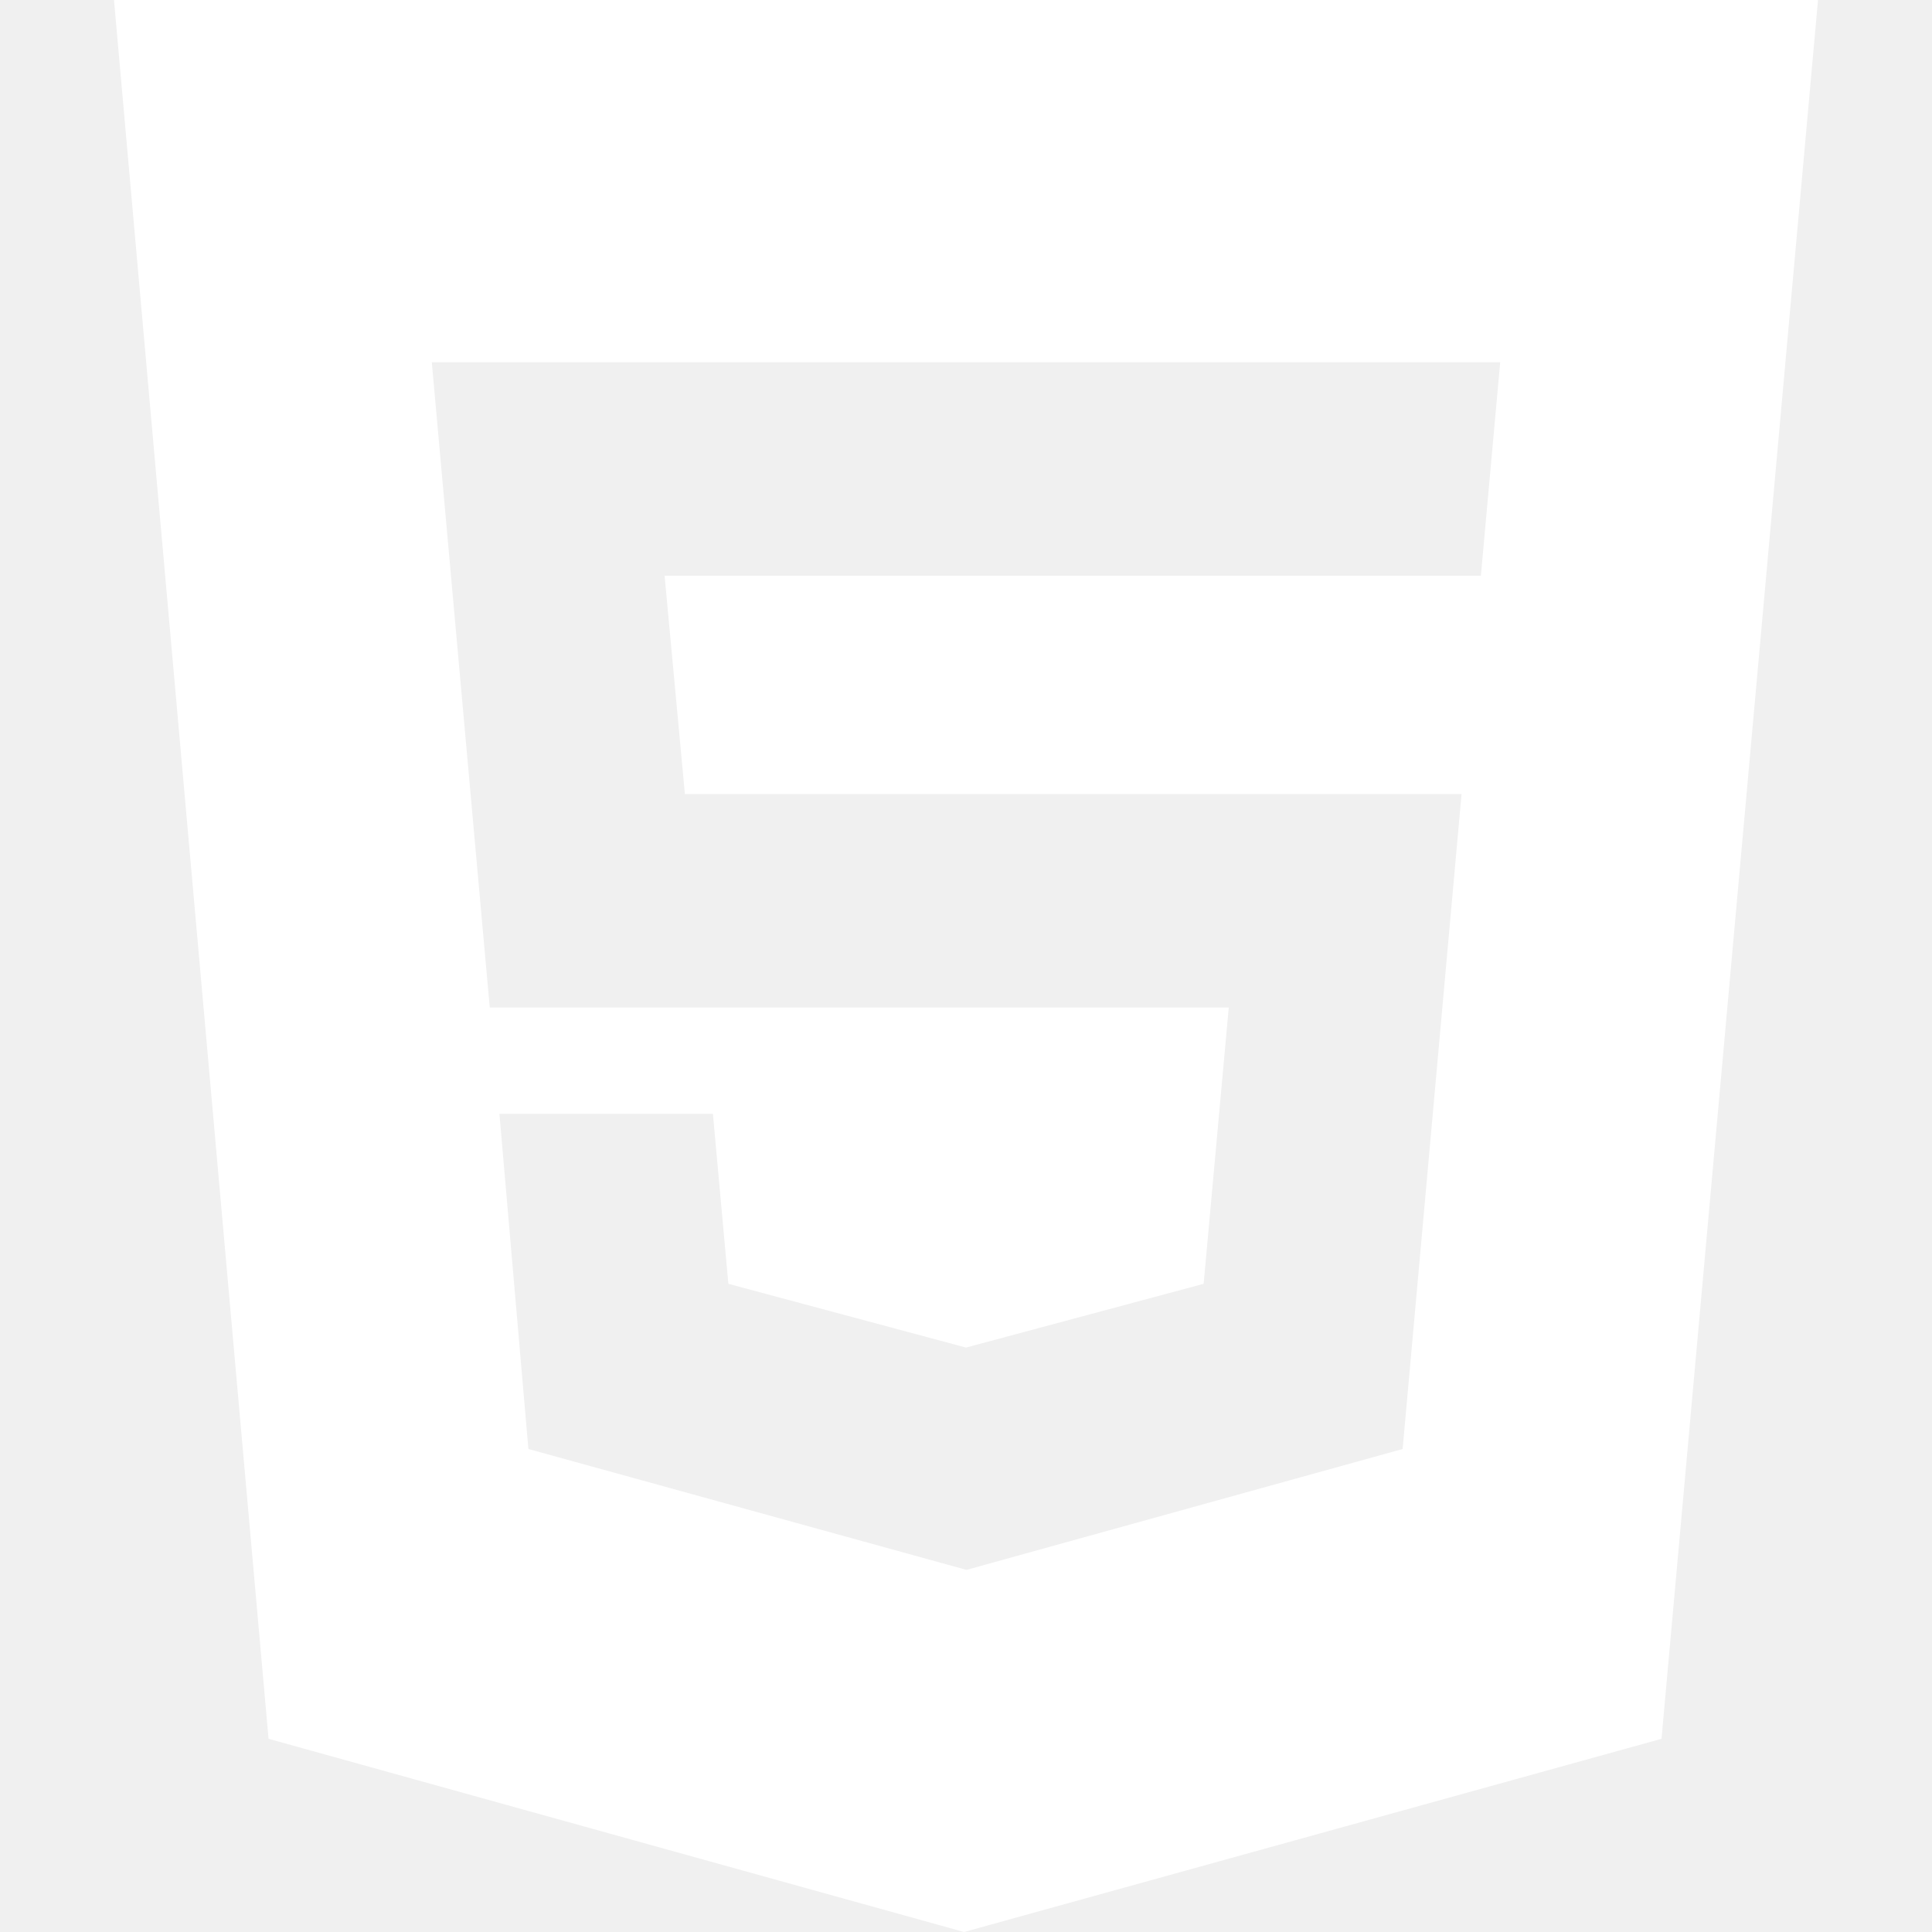
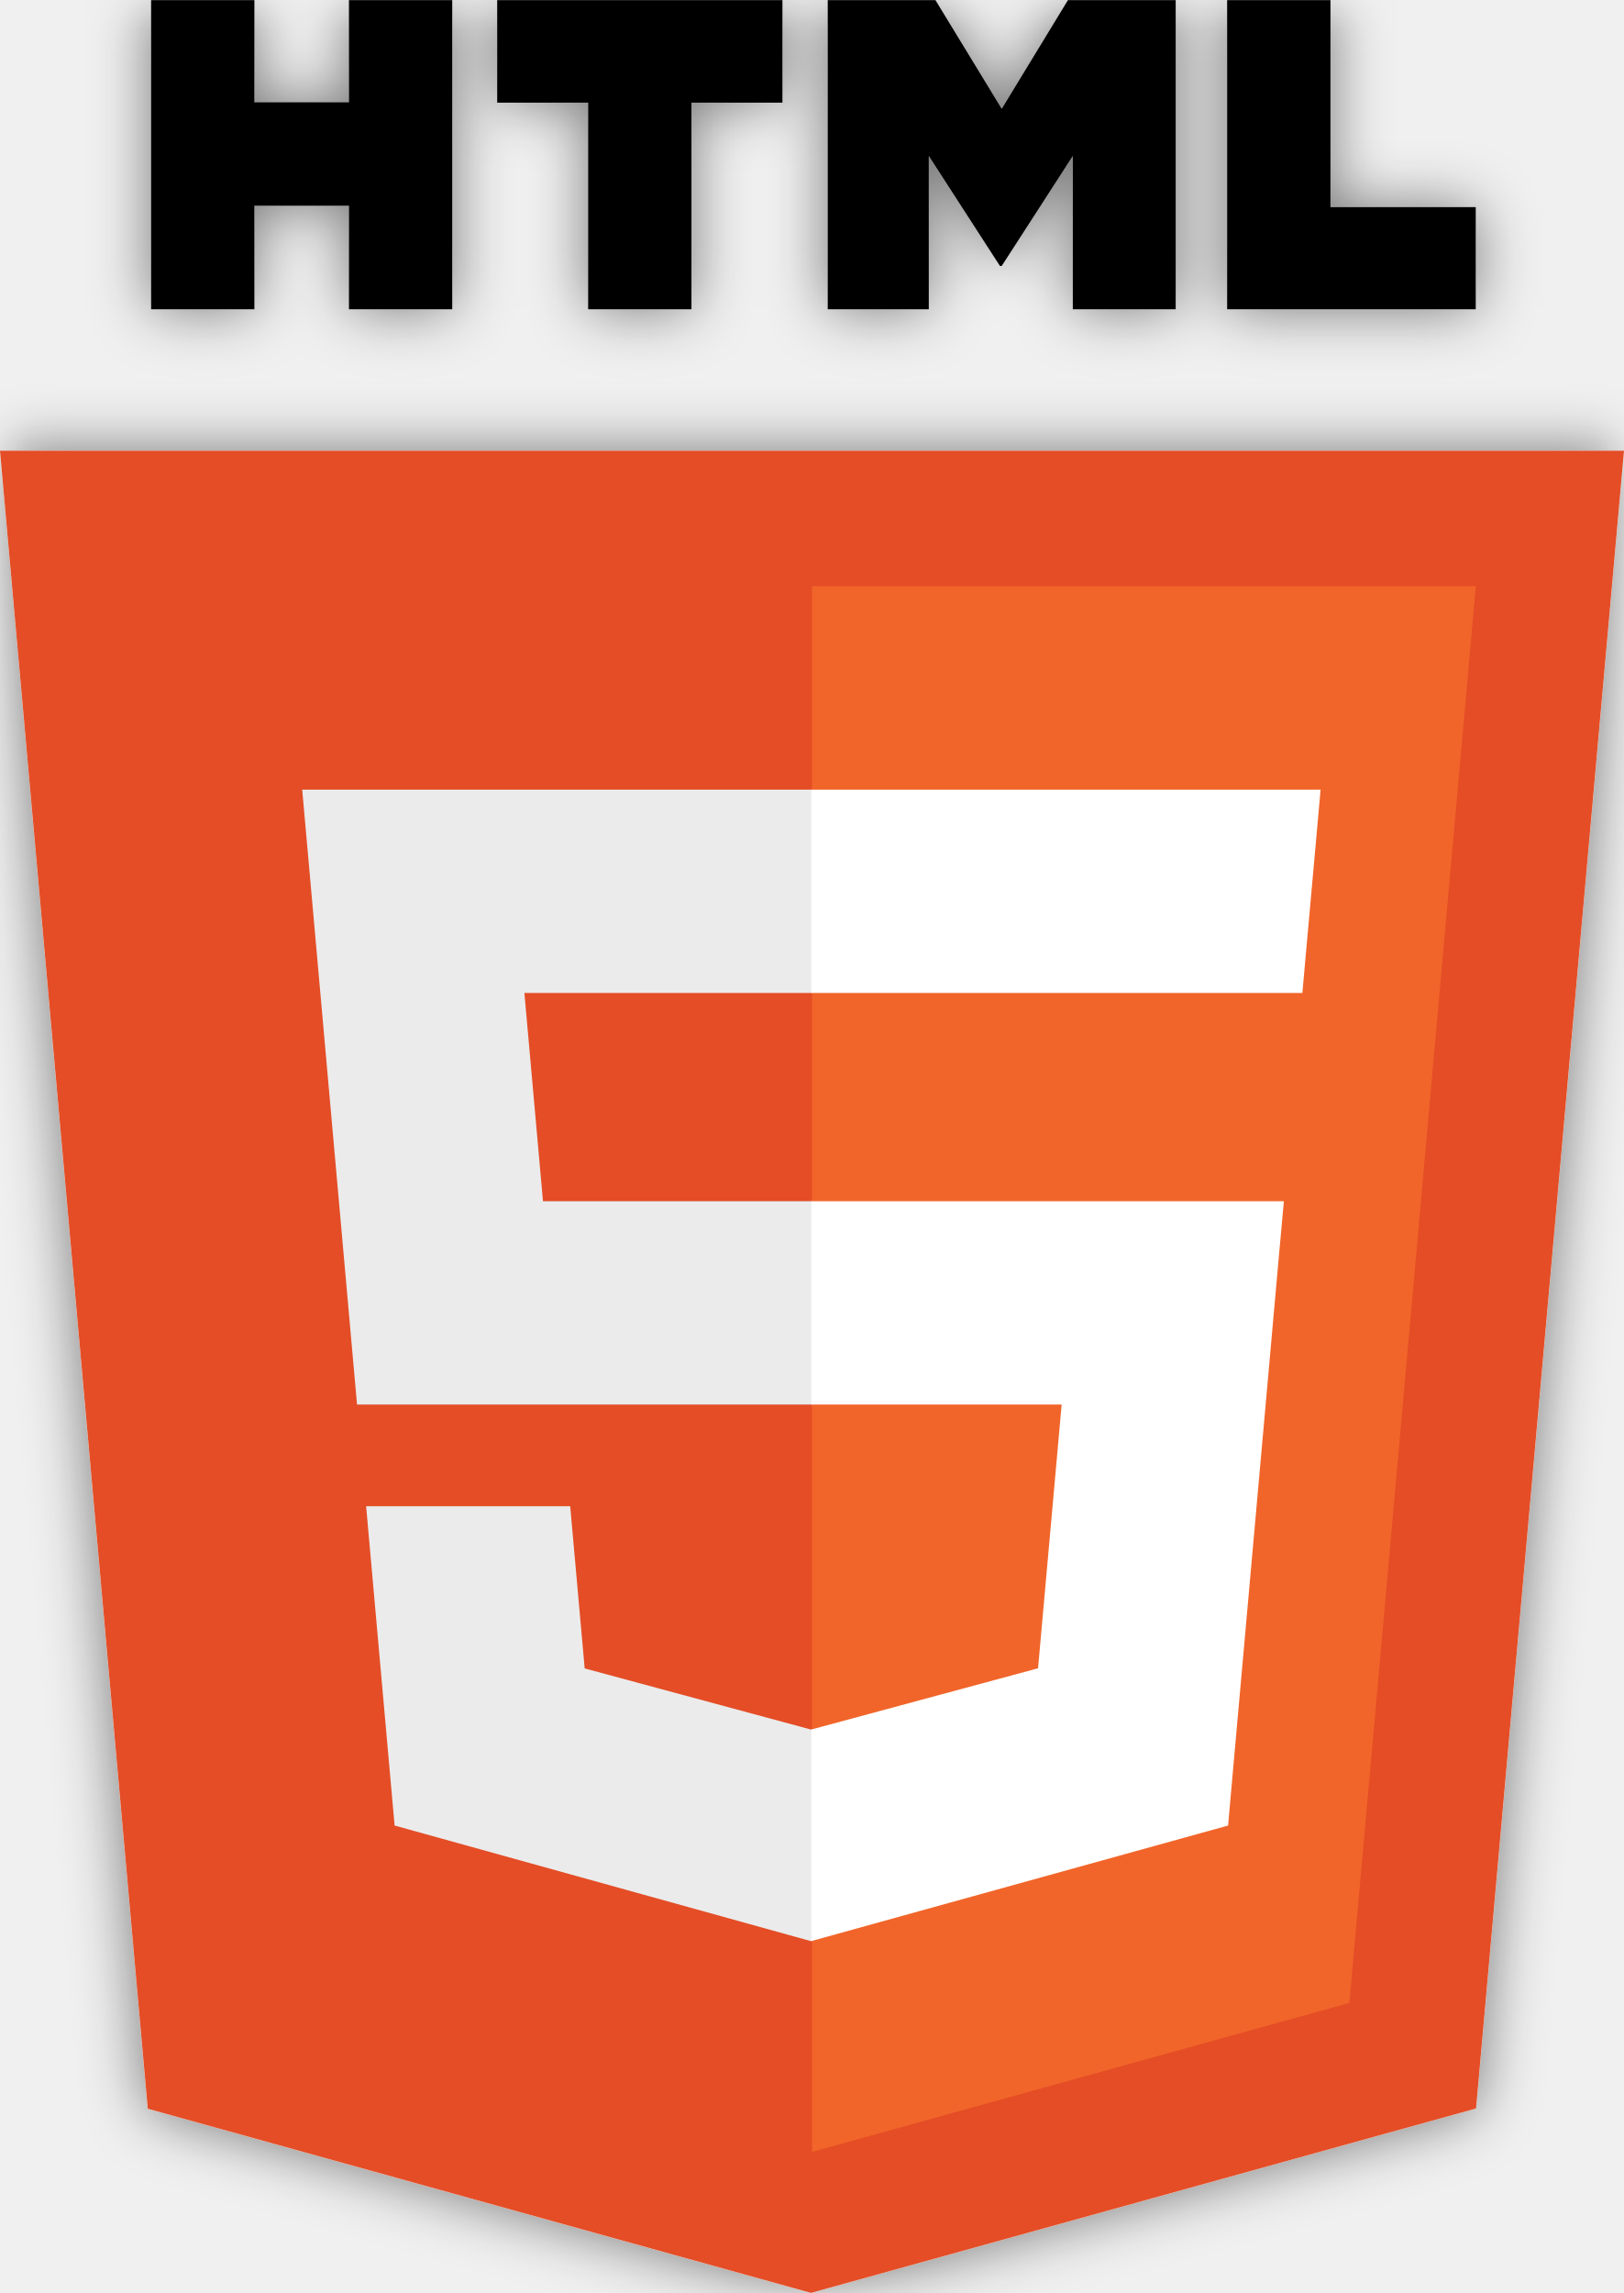
- <svg xmlns="http://www.w3.org/2000/svg" version="1.1" x="0px" y="0px" viewBox="0 0 200 200" enable-background="new 0 0 200 200" xml:space="preserve">
-   <g id="Layer_1" display="none">
-     <defs>
-       <filter id="Adobe_OpacityMaskFilter" filterUnits="userSpaceOnUse" x="11.8" y="0" width="176.4" height="200">
-         <feFlood style="flood-color:white;flood-opacity:1" result="back" />
-         <feBlend in="SourceGraphic" in2="back" mode="normal" />
-       </filter>
-     </defs>
-     <mask maskUnits="userSpaceOnUse" x="11.8" y="0" width="176.4" height="200" id="SVGID_1_" display="inline">
-       <g filter="url(#Adobe_OpacityMaskFilter)">
-         <polygon points="153,61.4 111.1,83 150.9,83 144.2,151.1 100,162.5 55.8,151.1 52.5,117 77.9,117 80.2,134.1 100,139.8      122.1,134.1 124.9,105.7 51.3,105.7 49.8,89.6 62.7,83 107.3,60.2 46.9,60.2 44.7,37.5 155.3,37.5    " />
-       </g>
-     </mask>
-     <path display="inline" mask="url(#SVGID_1_)" fill="#FFFFFF" d="M11.8,0l16,180l72,20l72.2-20L188.2,0H11.8z" />
-     <polygon points="153.3,59.6 153.2,59.6 68.8,59.6 70.9,82.2 151.3,82.2 145.2,150 100.1,162.5 100,162.5 100,162.5 100,162.5    54.7,150 51.7,115.3 73.8,115.3 75.4,132.9 100,139.5 100,139.5 124.6,132.9 127.2,104.3 50.7,104.3 44.7,37.5 155.3,37.5  " />
-   </g>
-   <g id="Layer_1_copy">
-     <path fill="#FFFFFF" d="M11.8,0l16,180l72,20l72.2-20L188.2,0H11.8z M153.3,59.6L153.3,59.6H68.8l2.1,22.6h80.4l-6.1,67.8   l-45.1,12.5H100L54.7,150l-3-34.7h22.1l1.6,17.6l24.6,6.6l24.6-6.6l2.6-28.6H50.7l-6-66.8h110.6L153.3,59.6z" />
+ <svg xmlns="http://www.w3.org/2000/svg" height="2500" viewBox="221.807 89.47 440 621.06" width="1771">
+   <filter id="a" height="150%" width="150%" x="-5%" y="-5%">
+     <feFlood flood-opacity=".5" result="floodFill" />
+     <feComposite in="floodFill" in2="SourceAlpha" operator="in" result="coloredAlpha" />
+     <feGaussianBlur in="coloredAlpha" result="blur" stdDeviation="8" />
+     <feComposite in="blur" in2="SourceGraphic" operator="out" result="maskedOffsetBlur" />
+     <feMerge>
+       <feMergeNode in="maskedOffsetBlur" />
+       <feMergeNode in="SourceGraphic" />
+     </feMerge>
+   </filter>
+   <g filter="url(#a)">
+     <path d="M261.849 660.647l-40.042-449.125h440l-40.086 449.054-180.184 49.954z" fill="#e44d26" />
+     <path d="M441.807 672.348l145.596-40.367 34.258-383.735H441.807z" fill="#f16529" />
+     <path d="M441.807 414.82h-72.888l-5.035-56.406h77.923V303.33H303.683l1.32 14.778 13.538 151.794h123.266zm0 143.056l-.242.066-61.346-16.566-3.922-43.93h-55.294l7.718 86.489 112.834 31.323.252-.071z" fill="#ebebeb" />
+     <path d="M262.745 89.47h27.992v27.656h25.606V89.47h27.993v83.75h-27.993v-28.044h-25.606v28.044h-27.99zm118.404 27.774h-24.642V89.47H433.8v27.774h-24.654v55.976H381.15v-55.976zm64.916-27.774h29.19l17.955 29.428 17.938-29.428h29.2v83.75h-27.882v-41.512l-19.259 29.778h-.481l-19.272-29.778v41.512h-27.39V89.47zm108.212 0h28v56.068h39.368v27.682h-67.368z" />
+     <path d="M441.617 414.82v55.082h67.83l-6.395 71.44-61.435 16.58v57.307l112.924-31.294.826-9.309 12.946-145.014 1.344-14.792h-14.842zm0-111.49v55.084H574.67l1.103-12.382 2.51-27.924 1.318-14.778z" fill="#fff" />
  </g>
</svg>
